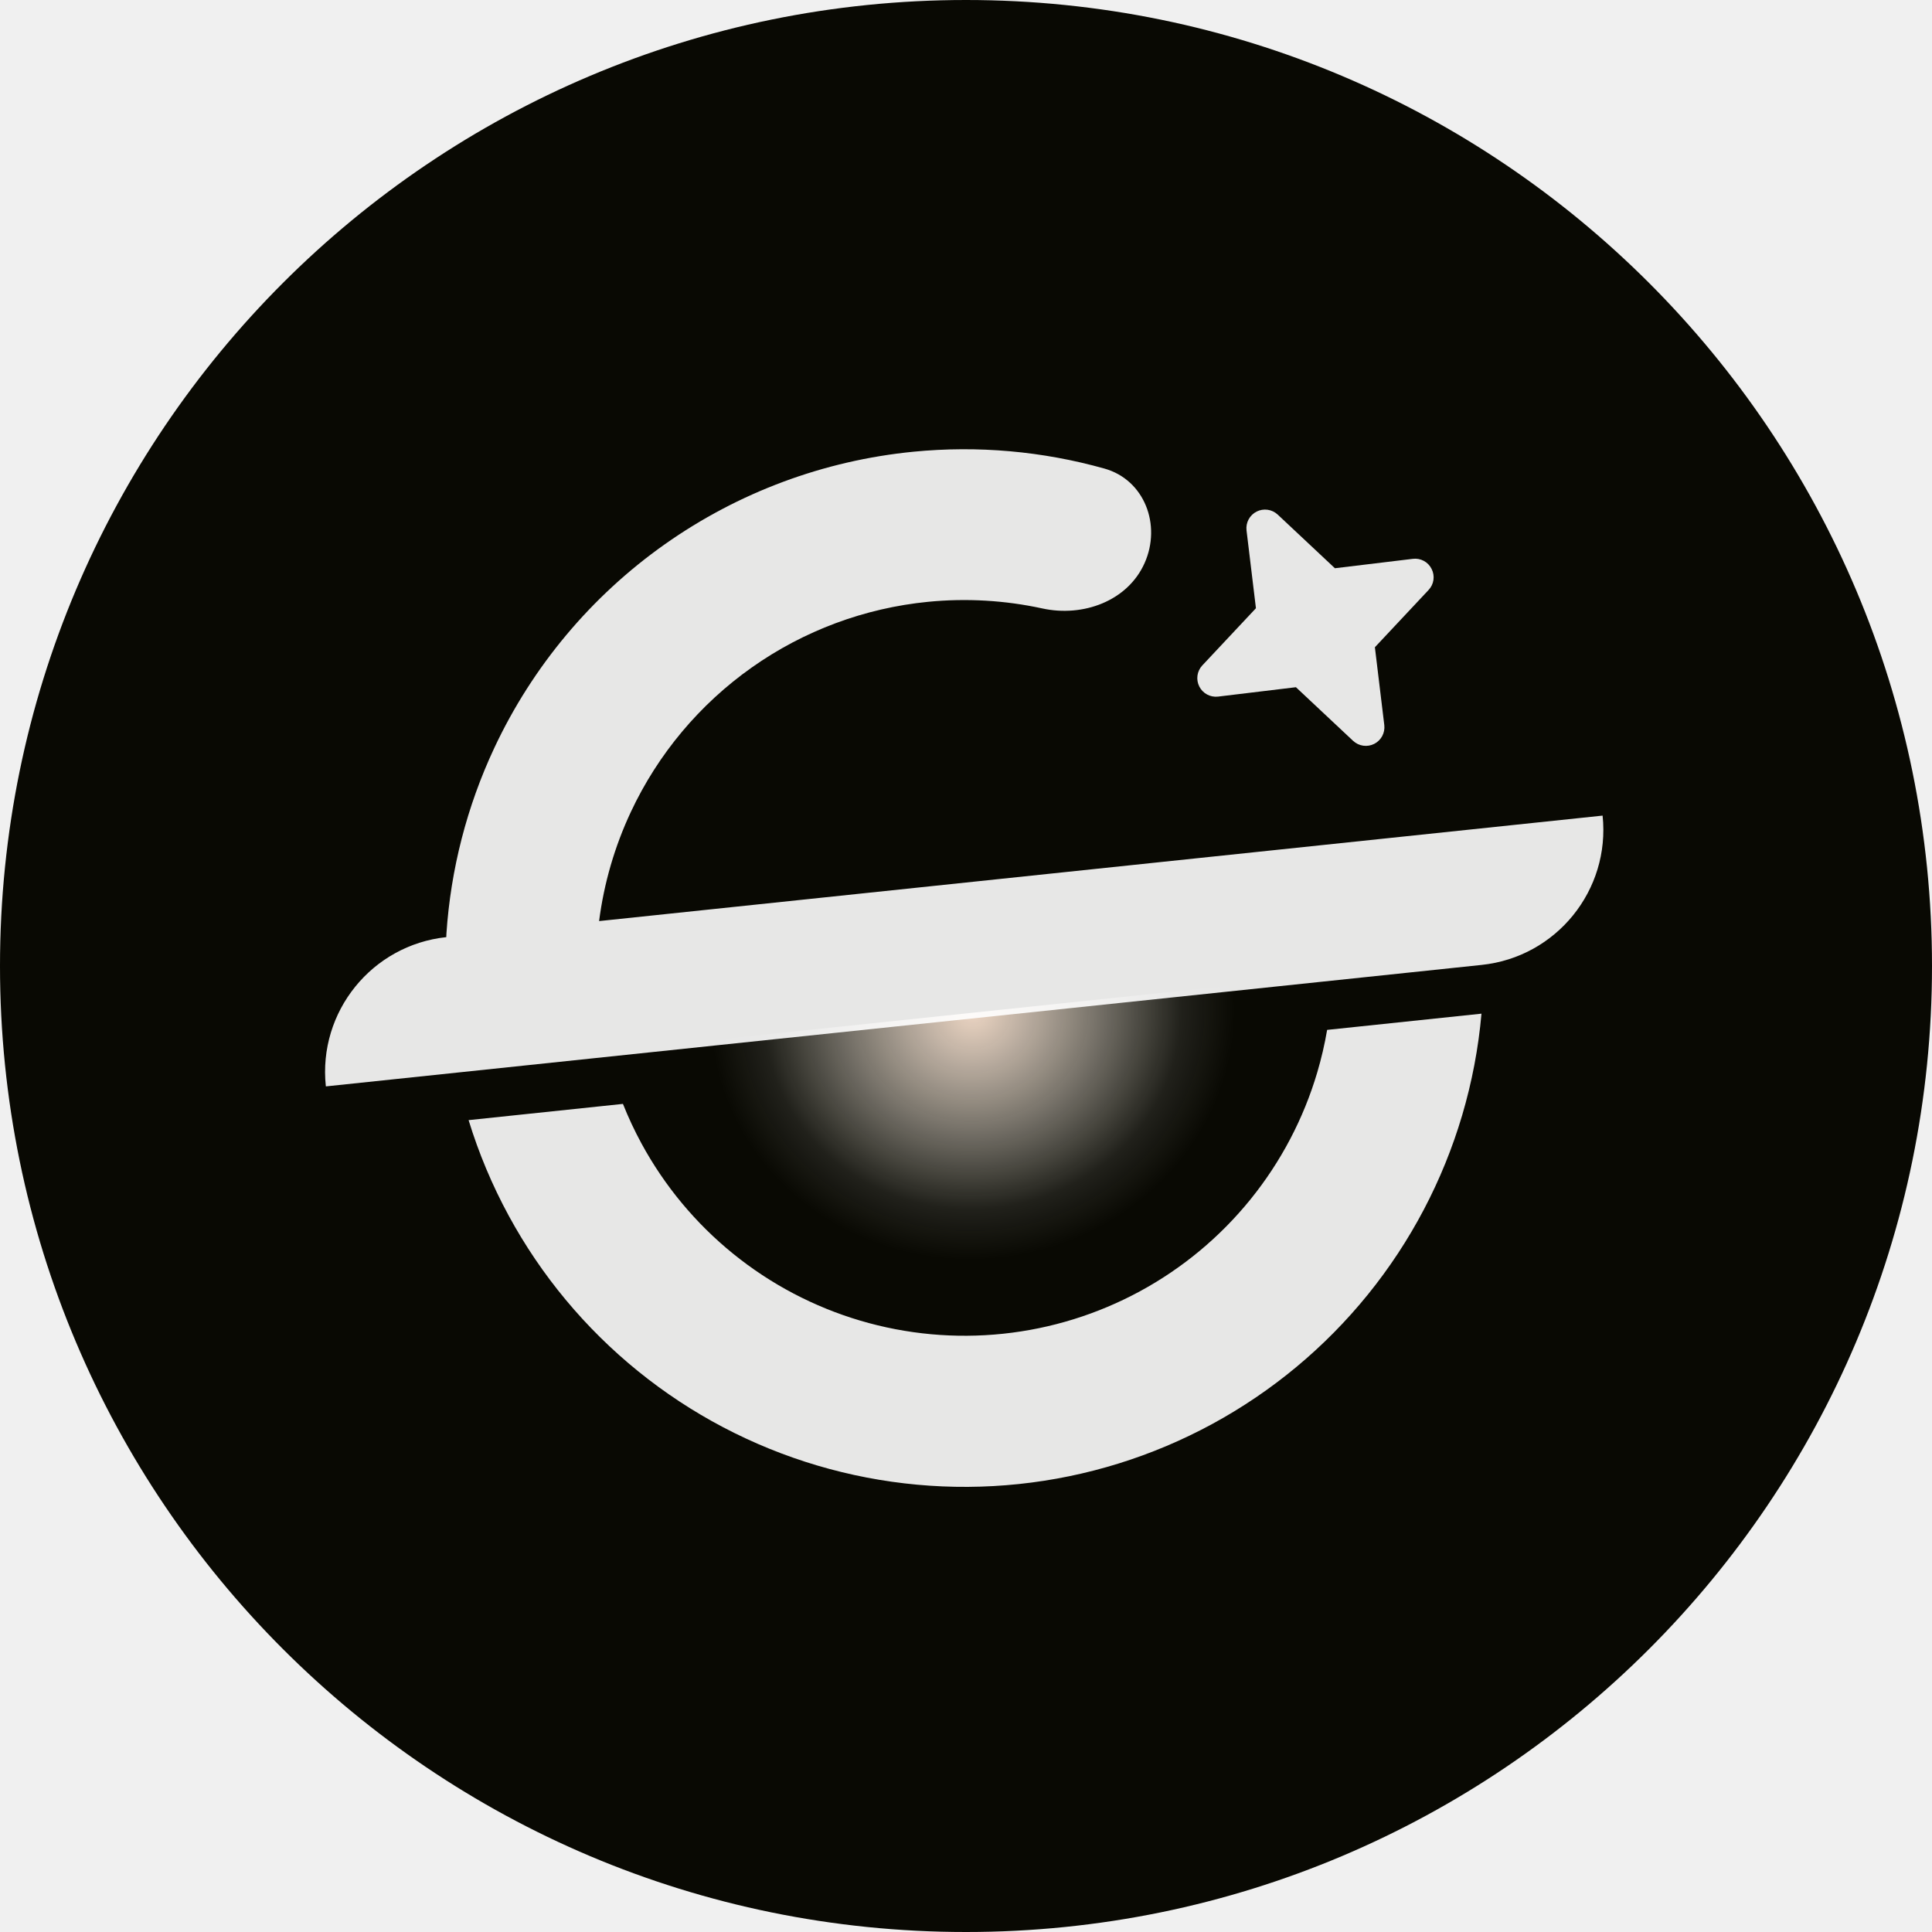
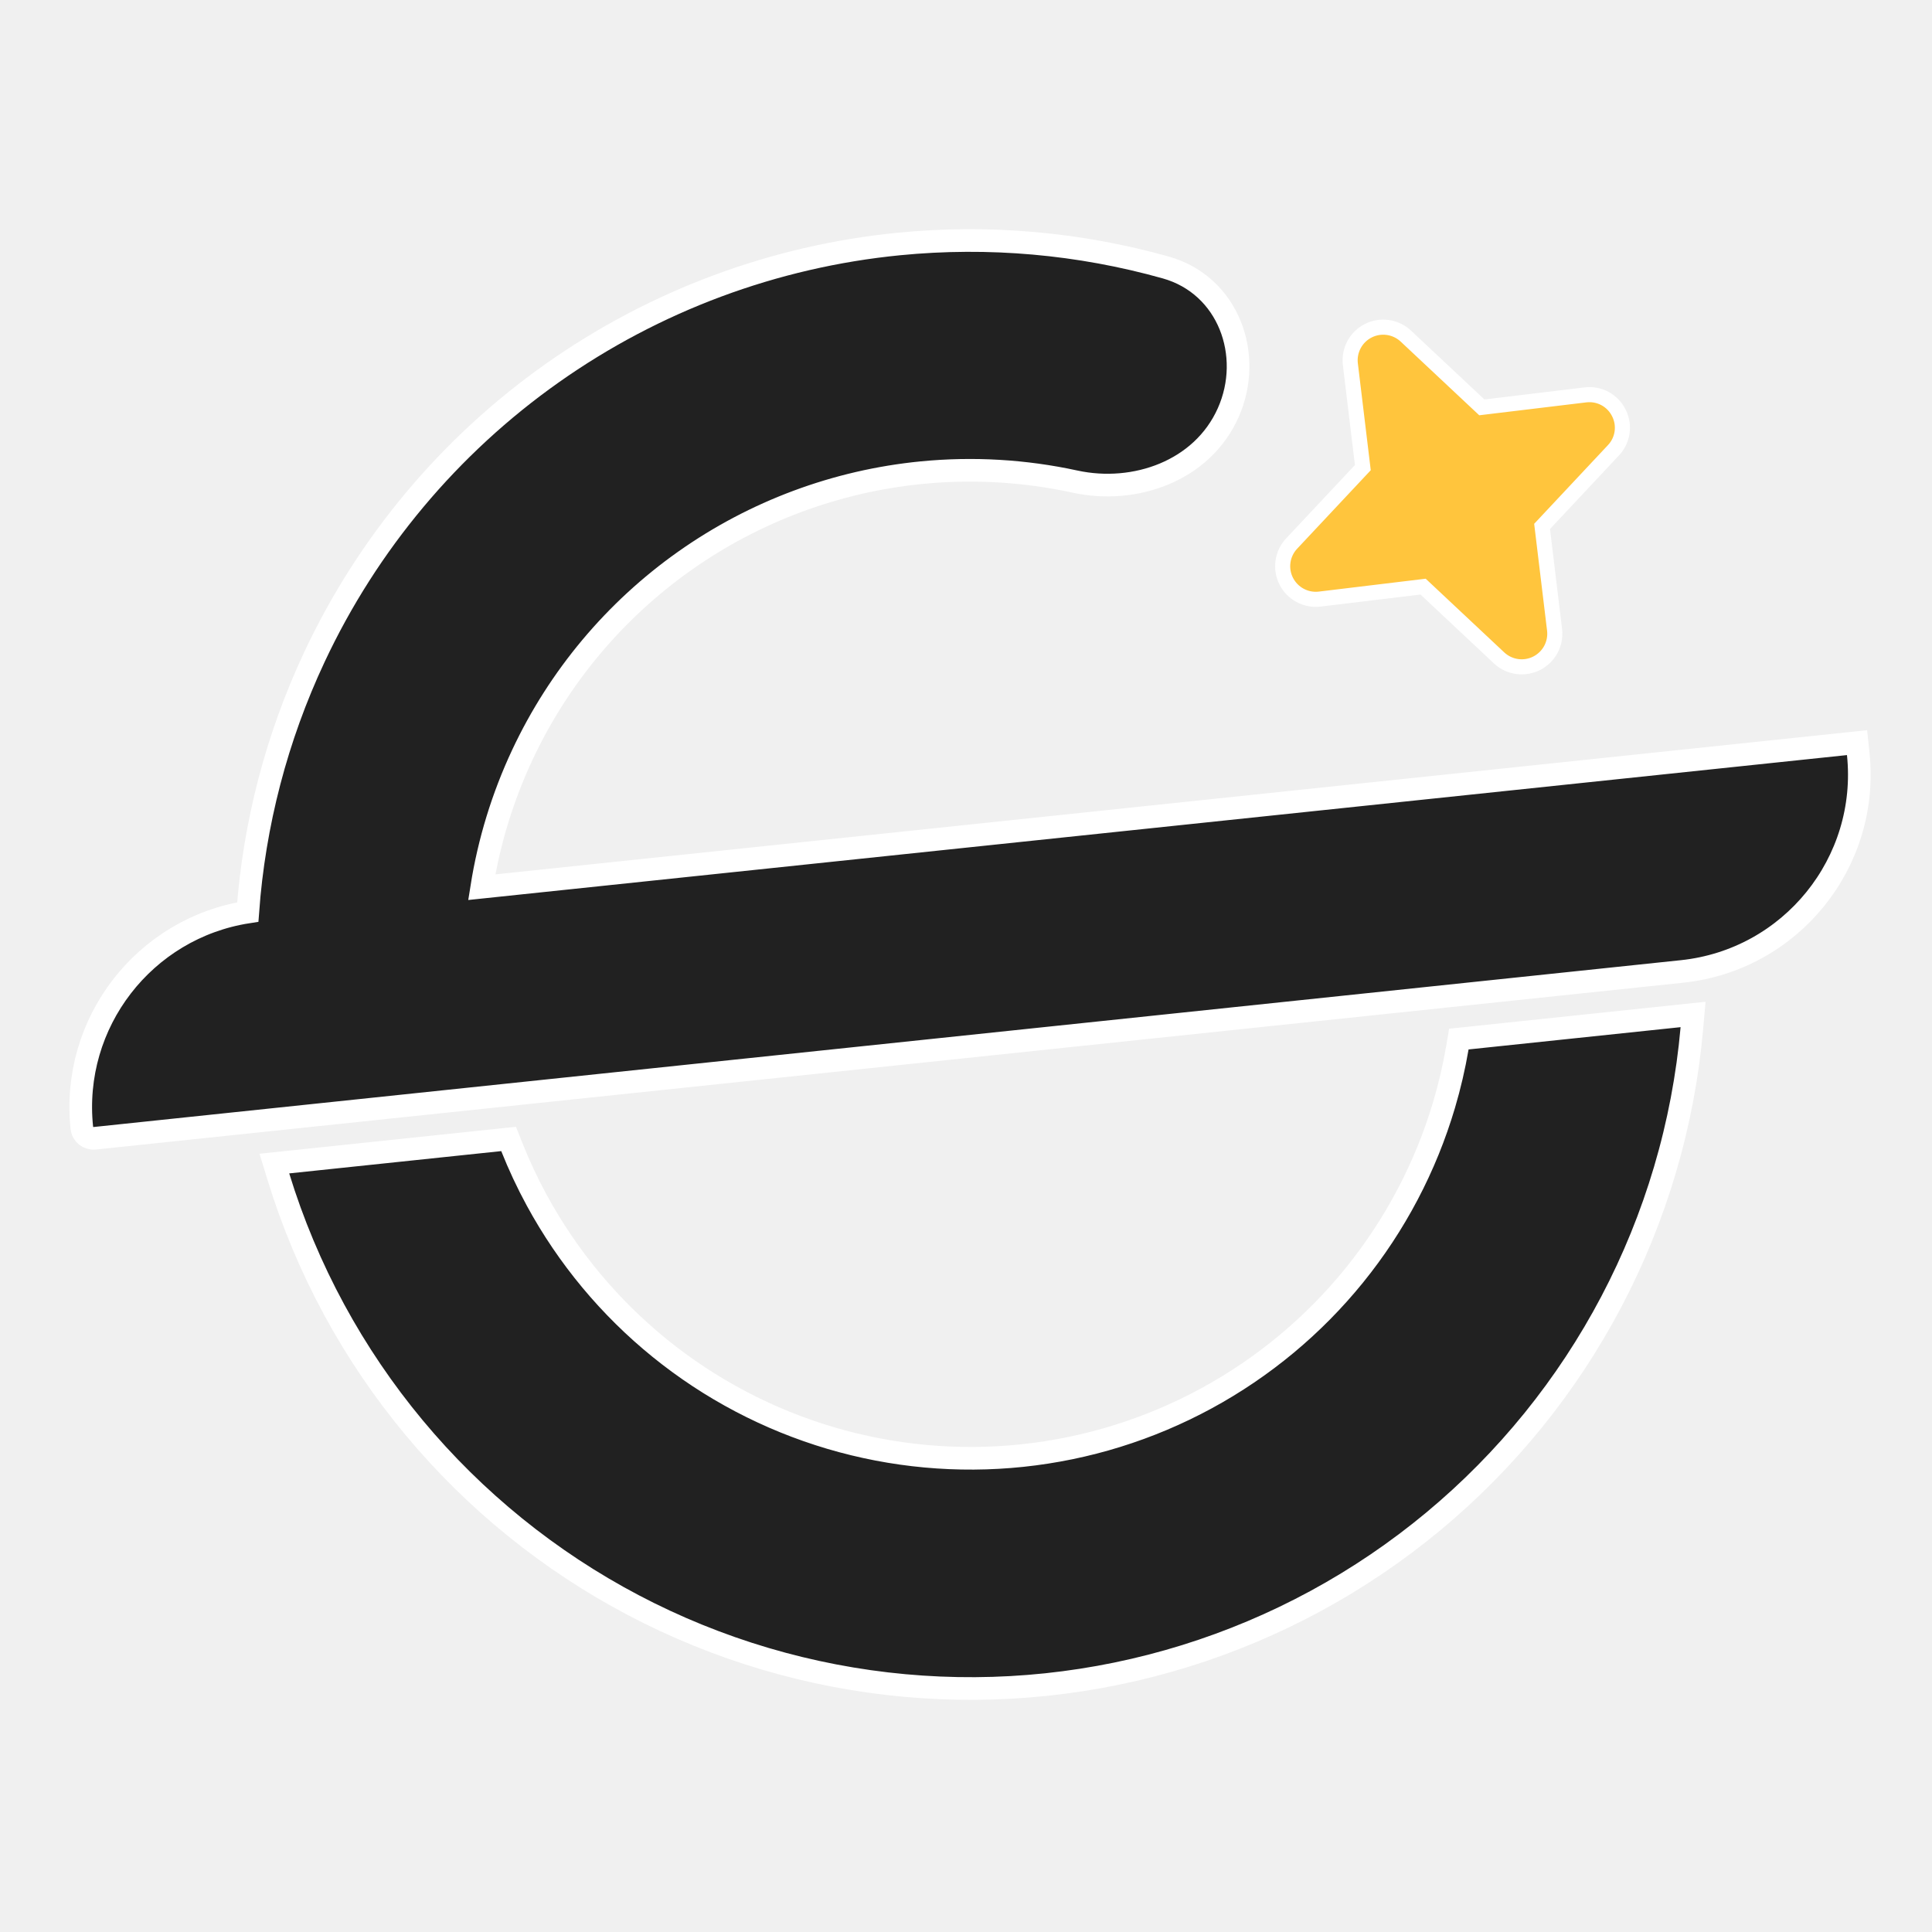
<svg xmlns="http://www.w3.org/2000/svg" width="512" height="512" viewBox="0 0 512 512" fill="none">
-   <rect width="512" height="512" rx="256" fill="#090903" />
-   <path d="M326.871 261.118C327.77 269.672 326.872 278.331 324.23 286.599C321.587 294.867 317.25 302.584 311.468 309.307C305.685 316.031 298.57 321.63 290.528 325.785C282.486 329.94 273.675 332.569 264.598 333.523C255.521 334.478 246.356 333.737 237.626 331.345C228.896 328.953 220.772 324.955 213.718 319.581C206.664 314.207 200.818 307.561 196.514 300.022C192.21 292.484 189.531 284.201 188.632 275.647L257.752 268.382L326.871 261.118Z" fill="url(#paint0_radial_707_234)" />
-   <path d="M392.608 268.632C391.804 277.745 390.09 286.776 387.479 295.59C382.351 312.903 373.862 329.037 362.499 343.07C351.135 357.102 337.119 368.759 321.25 377.375C305.382 385.991 287.971 391.397 270.013 393.285C252.056 395.172 233.902 393.504 216.589 388.375C199.276 383.247 183.142 374.759 169.11 363.396C155.077 352.032 143.419 338.016 134.804 322.147C130.417 314.069 126.863 305.591 124.182 296.845L165.086 292.545C166.511 296.13 168.151 299.634 169.999 303.038C176.105 314.284 184.367 324.219 194.313 332.273C204.258 340.326 215.693 346.342 227.963 349.977C240.234 353.612 253.1 354.794 265.827 353.456C278.555 352.119 290.895 348.287 302.141 342.181C313.388 336.074 323.322 327.812 331.375 317.867C339.429 307.921 345.445 296.486 349.08 284.216C350.18 280.502 351.055 276.734 351.704 272.931L392.608 268.632Z" fill="white" fill-opacity="0.9" />
-   <path d="M242.057 119.712C259.123 118.035 276.292 119.57 292.69 124.177C303.314 127.162 307.826 139.13 303.334 149.21C298.843 159.29 287.029 163.595 276.246 161.248C266.346 159.093 256.13 158.486 245.965 159.485C229.139 161.138 213.032 167.137 199.223 176.893C185.415 186.649 174.379 199.826 167.199 215.133C162.886 224.329 160.053 234.103 158.766 244.096L424.706 216.145C426.784 235.918 412.439 253.632 392.666 255.711L86.425 287.898C86.386 287.902 86.35 287.873 86.346 287.834C84.274 268.117 98.564 250.451 118.272 248.352C118.275 248.03 118.288 247.704 118.31 247.376C119.446 230.382 123.735 213.686 131.017 198.161C141.139 176.583 156.696 158.005 176.163 144.252C195.629 130.499 218.336 122.042 242.057 119.712Z" fill="white" fill-opacity="0.9" />
-   <path d="M379.385 150.763C379.849 151.662 380.021 152.683 379.878 153.684C379.735 154.685 379.284 155.617 378.587 156.35L364.36 171.524L366.854 192.176C366.968 193.176 366.773 194.187 366.295 195.073C365.818 195.959 365.081 196.678 364.183 197.133C363.285 197.587 362.27 197.756 361.273 197.617C360.276 197.477 359.346 197.036 358.607 196.352L343.434 182.118L322.784 184.607C321.784 184.721 320.773 184.526 319.887 184.048C319.001 183.571 318.282 182.833 317.828 181.935C317.373 181.037 317.204 180.021 317.343 179.024C317.482 178.027 317.923 177.097 318.607 176.358L332.835 161.186L330.34 140.532C330.227 139.532 330.421 138.521 330.899 137.635C331.376 136.748 332.113 136.03 333.011 135.575C333.909 135.121 334.925 134.952 335.921 135.091C336.918 135.231 337.848 135.672 338.587 136.356L353.763 150.589L374.41 148.1C375.413 147.972 376.431 148.16 377.323 148.637C378.214 149.114 378.935 149.858 379.385 150.763Z" fill="white" fill-opacity="0.9" />
-   <defs>
-     <radialGradient id="paint0_radial_707_234" cx="0" cy="0" r="1" gradientUnits="userSpaceOnUse" gradientTransform="translate(257.752 268.382) rotate(84) scale(65.5 69.5)">
-       <stop stop-color="#EBD4C2" />
-       <stop offset="0.795" stop-color="#FBF9F0" stop-opacity="0.1" />
-       <stop offset="1" stop-color="#FBF9F0" stop-opacity="0" />
-     </radialGradient>
-   </defs>
+   <path d="M448.362 272.471C447.24 285.187 444.847 297.791 441.204 310.09C434.048 334.25 422.203 356.765 406.346 376.348C390.488 395.93 370.928 412.198 348.784 424.221C326.64 436.244 302.343 443.788 277.283 446.422C252.224 449.056 226.891 446.727 202.731 439.571C178.571 432.414 156.056 420.57 136.474 404.712C116.891 388.855 100.623 369.295 88.6 347.151C82.479 335.878 77.52 324.046 73.778 311.841L72.71 308.36L76.332 307.979L132.523 302.073L134.783 301.835L135.624 303.948C137.538 308.762 139.738 313.468 142.219 318.037C150.419 333.14 161.515 346.481 174.87 357.296C188.226 368.111 203.58 376.19 220.058 381.071C236.536 385.952 253.815 387.541 270.906 385.744C287.998 383.948 304.568 378.801 319.671 370.601C334.774 362.401 348.115 351.307 358.93 337.951C369.745 324.596 377.823 309.239 382.704 292.761C384.181 287.775 385.356 282.715 386.228 277.609L386.609 275.367L388.871 275.13L445.061 269.224L448.683 268.843L448.362 272.471ZM238.275 64.654C262.09 62.315 286.048 64.457 308.931 70.885C325.575 75.561 332.27 94.148 325.483 109.381C318.592 124.846 300.723 131.074 284.894 127.629C271.598 124.735 257.879 123.919 244.229 125.26C221.633 127.48 200.002 135.537 181.458 148.638C162.915 161.739 148.094 179.435 138.452 199.99C133.204 211.18 129.587 223.009 127.669 235.116L489.152 197.123L492.136 196.81L492.449 199.793C495.477 228.603 474.577 254.412 445.768 257.441L25.093 301.656L25.073 301.657C23.399 301.822 21.868 300.613 21.688 298.899V298.898C18.758 271.022 38.272 245.96 65.665 241.699C67.362 218.367 73.315 195.457 83.319 174.13C97.443 144.018 119.153 118.093 146.318 98.901C173.483 79.708 205.173 67.907 238.275 64.654Z" fill="#0B0B0A" fill-opacity="0.9" stroke="white" stroke-width="6" />
+   <path d="M362.604 87.647C364.202 86.838 366.009 86.537 367.783 86.786C369.445 87.018 371.004 87.723 372.276 88.812L372.526 89.035L372.535 89.044L392.7 107.957L420.137 104.651L420.136 104.651C421.922 104.426 423.734 104.761 425.321 105.61C426.903 106.457 428.184 107.773 428.988 109.377L429.137 109.68C429.852 111.208 430.107 112.914 429.868 114.589C429.614 116.371 428.811 118.029 427.572 119.335L408.668 139.5L411.982 166.942L411.983 166.955C412.186 168.734 411.839 170.534 410.99 172.11C410.14 173.687 408.828 174.966 407.231 175.775C405.633 176.584 403.826 176.884 402.052 176.636C400.279 176.387 398.624 175.602 397.309 174.385L397.299 174.376L377.137 155.462L349.699 158.77L349.685 158.772C347.906 158.974 346.107 158.627 344.531 157.777C342.954 156.927 341.676 155.615 340.866 154.017C340.057 152.42 339.756 150.612 340.004 148.839C340.252 147.065 341.037 145.41 342.253 144.095L342.262 144.085L361.167 123.924L357.854 96.48L357.852 96.465C357.649 94.686 357.996 92.888 358.846 91.311C359.695 89.735 361.007 88.456 362.604 87.647Z" fill="#FFC53D" stroke="white" stroke-width="4" />
</svg>
